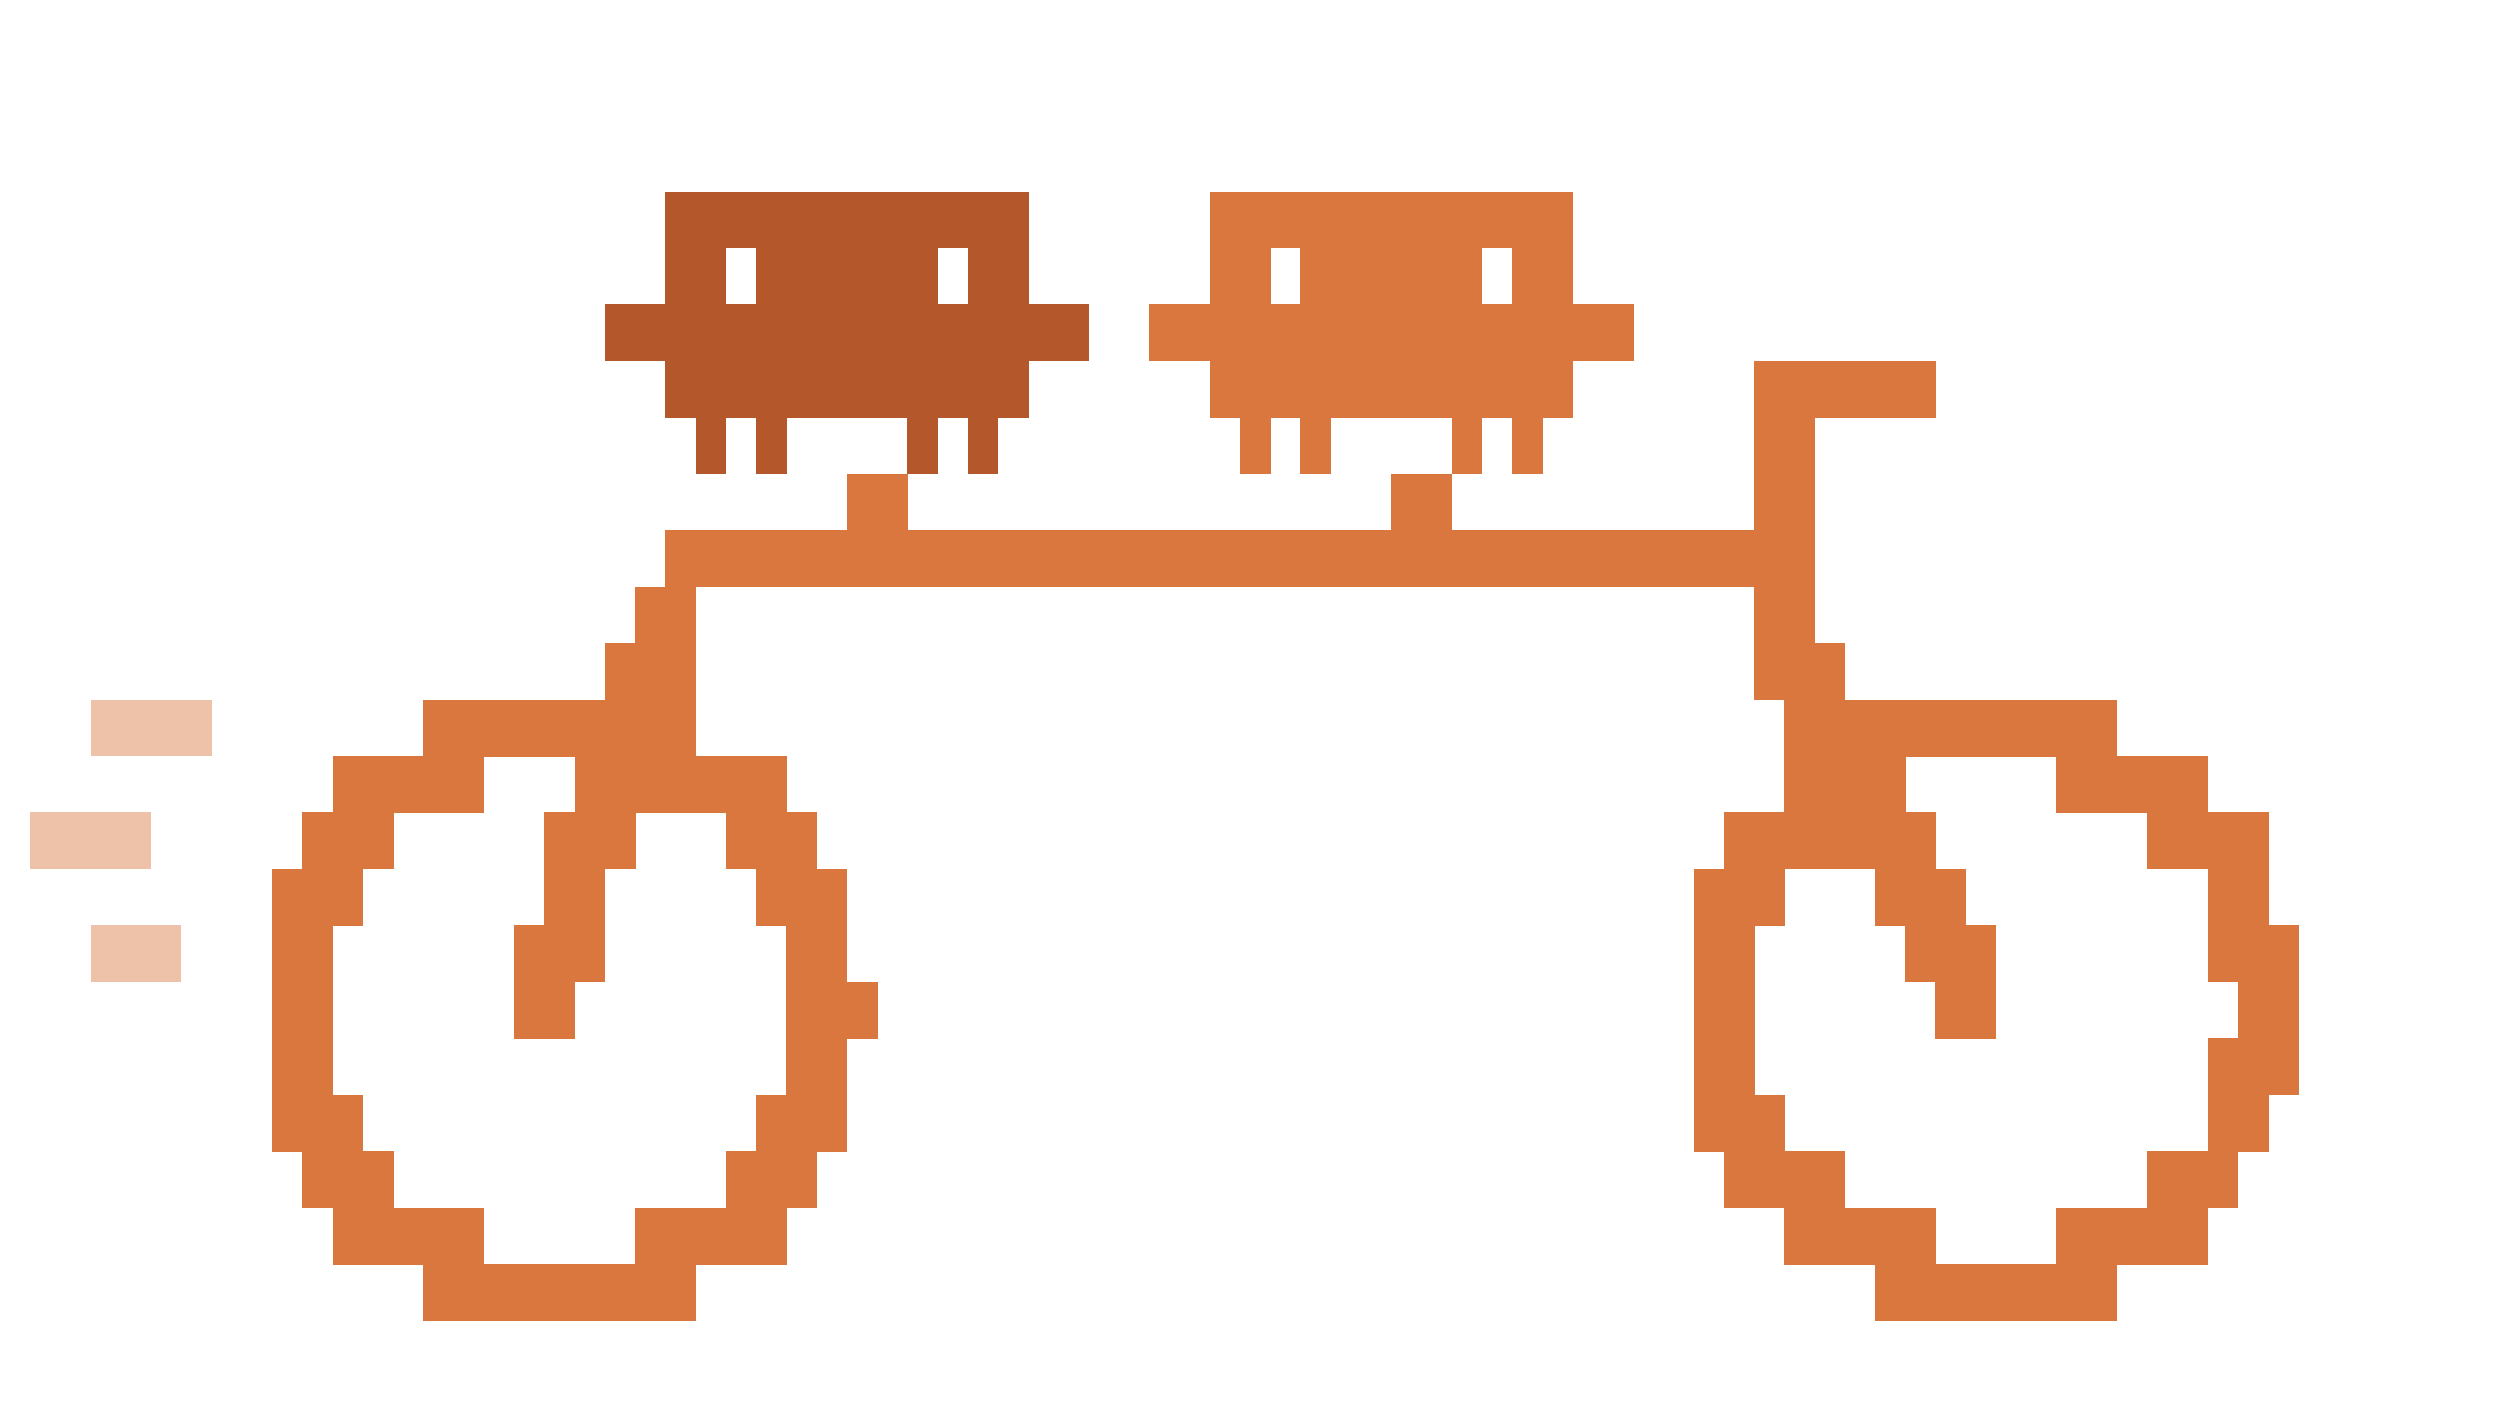
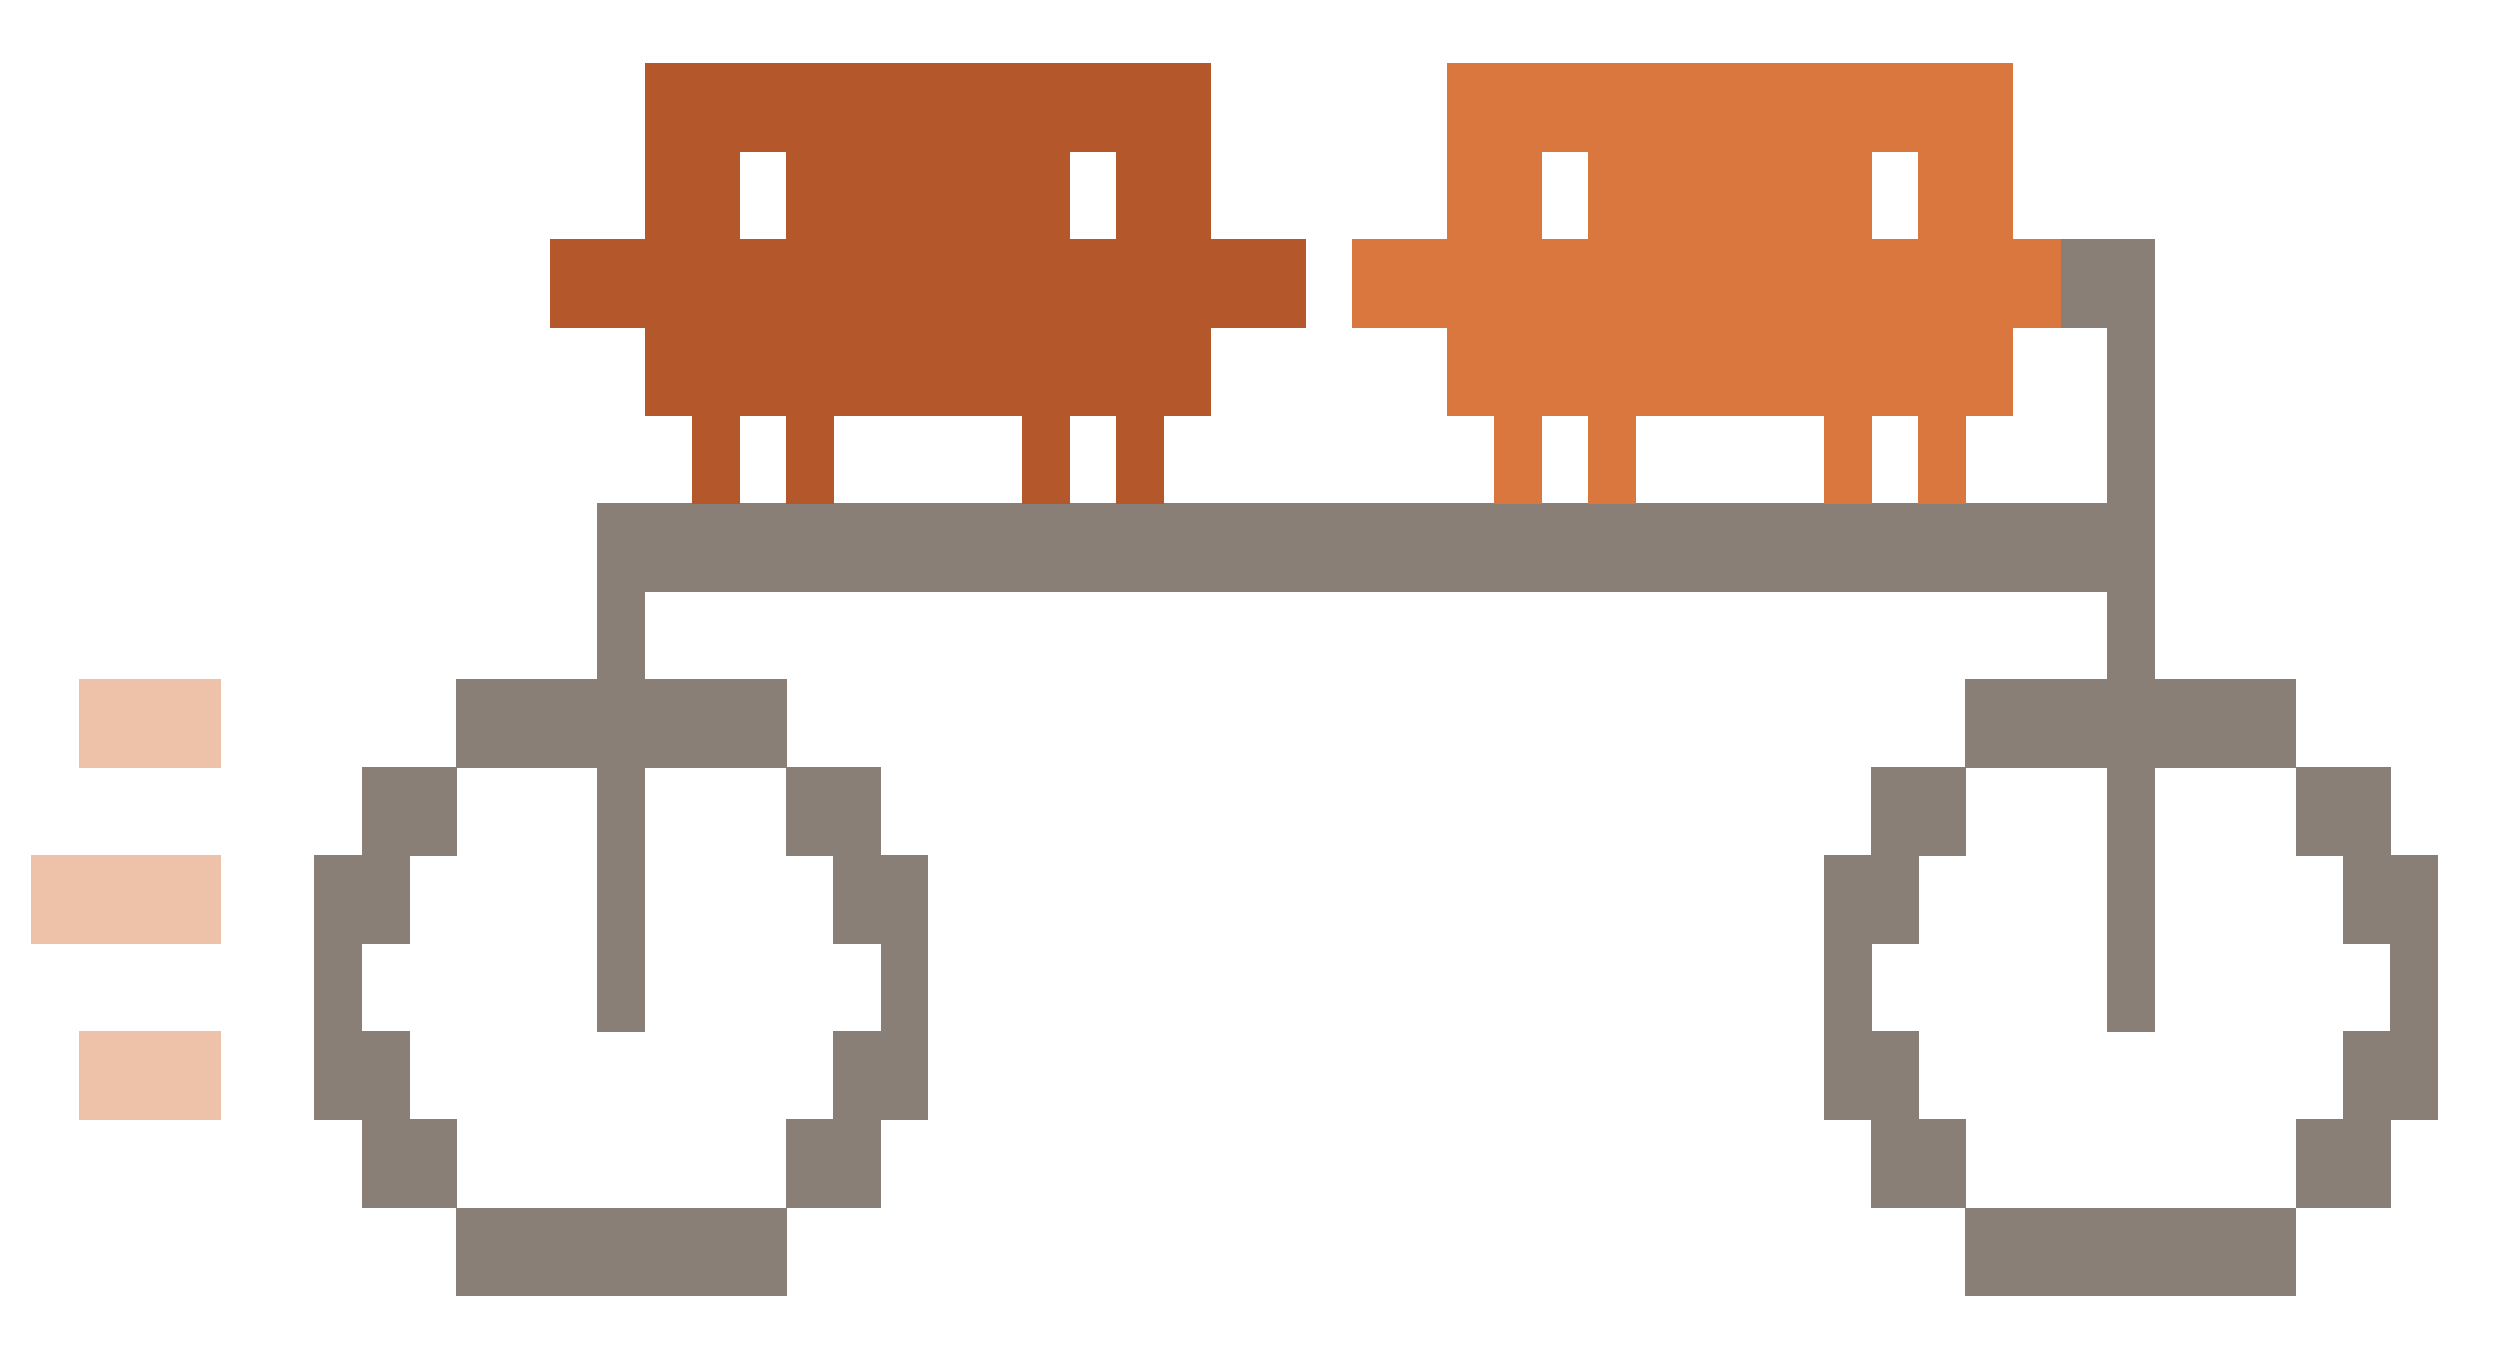
- <svg xmlns="http://www.w3.org/2000/svg" viewBox="-4 0 248 140">
-   <style>.go rect{animation:f .45s steps(1) infinite}.go rect+rect{animation-delay:-.15s}.go rect+rect+rect{animation-delay:-.3s}@keyframes f{33%{opacity:0}}.bob{animation:b .6s steps(1) infinite}.bob+.bob{animation-delay:-.3s}@keyframes b{50%{transform:translateY(-2px)}}</style>
-   <g class="go" fill="#D9773F" opacity=".45" shape-rendering="crispEdges">
-     <rect x="5" y="69.4" width="12" height="5.6" />
-     <rect x="-1" y="80.6" width="12" height="5.6" />
-     <rect x="5" y="91.8" width="9" height="5.6" />
-   </g>
-   <g fill="#D9773F" shape-rendering="crispEdges">
-     <rect x="23.0" y="86.2" width="3.05" height="5.65" />
-     <rect x="23.0" y="91.8" width="3.05" height="5.65" />
-     <rect x="23.0" y="97.4" width="3.05" height="5.65" />
-     <rect x="23.0" y="103.0" width="3.05" height="5.65" />
-     <rect x="23.0" y="108.6" width="3.05" height="5.65" />
-     <rect x="26.0" y="80.6" width="3.05" height="5.65" />
-     <rect x="26.0" y="86.2" width="3.05" height="5.65" />
-     <rect x="26.0" y="91.8" width="3.05" height="5.65" />
-     <rect x="26.0" y="97.4" width="3.05" height="5.65" />
-     <rect x="26.0" y="103.0" width="3.05" height="5.65" />
-     <rect x="26.0" y="108.6" width="3.05" height="5.65" />
-     <rect x="26.0" y="114.2" width="3.05" height="5.65" />
-     <rect x="29.0" y="75.0" width="3.05" height="5.65" />
-     <rect x="29.0" y="80.6" width="3.05" height="5.65" />
-     <rect x="29.0" y="86.2" width="3.05" height="5.65" />
-     <rect x="29.0" y="108.6" width="3.05" height="5.65" />
-     <rect x="29.0" y="114.2" width="3.05" height="5.65" />
-     <rect x="29.0" y="119.8" width="3.05" height="5.65" />
-     <rect x="32.0" y="75.0" width="3.05" height="5.65" />
-     <rect x="32.0" y="80.6" width="3.05" height="5.65" />
-     <rect x="32.0" y="114.2" width="3.05" height="5.65" />
-     <rect x="32.0" y="119.8" width="3.05" height="5.65" />
-     <rect x="35.0" y="75.0" width="3.05" height="5.65" />
-     <rect x="35.0" y="119.8" width="3.05" height="5.65" />
-     <rect x="38.0" y="69.4" width="3.05" height="5.65" />
-     <rect x="38.0" y="75.0" width="3.05" height="5.65" />
-     <rect x="38.0" y="119.8" width="3.05" height="5.65" />
-     <rect x="38.0" y="125.4" width="3.05" height="5.65" />
-     <rect x="41.0" y="69.4" width="3.05" height="5.65" />
-     <rect x="41.0" y="75.0" width="3.05" height="5.65" />
-     <rect x="41.0" y="119.8" width="3.05" height="5.65" />
-     <rect x="41.0" y="125.4" width="3.05" height="5.65" />
-     <rect x="44.0" y="69.4" width="3.05" height="5.65" />
-     <rect x="44.0" y="125.4" width="3.05" height="5.65" />
-     <rect x="47.0" y="69.4" width="3.05" height="5.65" />
-     <rect x="47.0" y="91.8" width="3.05" height="5.65" />
-     <rect x="47.0" y="97.4" width="3.05" height="5.65" />
-     <rect x="47.0" y="125.4" width="3.05" height="5.65" />
-     <rect x="50.0" y="69.4" width="3.05" height="5.65" />
-     <rect x="50.0" y="80.6" width="3.05" height="5.65" />
-     <rect x="50.0" y="86.2" width="3.05" height="5.65" />
-     <rect x="50.0" y="91.8" width="3.05" height="5.65" />
-     <rect x="50.0" y="97.4" width="3.05" height="5.65" />
-     <rect x="50.0" y="125.4" width="3.05" height="5.65" />
-     <rect x="53.0" y="69.4" width="3.05" height="5.65" />
-     <rect x="53.0" y="75.0" width="3.05" height="5.65" />
-     <rect x="53.0" y="80.6" width="3.05" height="5.65" />
-     <rect x="53.0" y="86.2" width="3.05" height="5.65" />
-     <rect x="53.0" y="91.8" width="3.05" height="5.65" />
-     <rect x="53.0" y="125.4" width="3.05" height="5.65" />
-     <rect x="56.0" y="63.8" width="3.05" height="5.65" />
-     <rect x="56.0" y="69.4" width="3.05" height="5.65" />
-     <rect x="56.0" y="75.0" width="3.05" height="5.65" />
-     <rect x="56.0" y="80.6" width="3.05" height="5.65" />
-     <rect x="56.0" y="125.4" width="3.05" height="5.65" />
-     <rect x="59.0" y="58.2" width="3.05" height="5.65" />
-     <rect x="59.0" y="63.8" width="3.05" height="5.65" />
-     <rect x="59.0" y="69.4" width="3.05" height="5.65" />
-     <rect x="59.0" y="75.0" width="3.05" height="5.65" />
-     <rect x="59.0" y="119.8" width="3.05" height="5.65" />
-     <rect x="59.0" y="125.4" width="3.05" height="5.65" />
-     <rect x="62.0" y="52.6" width="3.05" height="5.65" />
-     <rect x="62.0" y="58.2" width="3.05" height="5.65" />
-     <rect x="62.0" y="63.8" width="3.05" height="5.65" />
-     <rect x="62.0" y="69.4" width="3.05" height="5.65" />
-     <rect x="62.0" y="75.0" width="3.05" height="5.65" />
-     <rect x="62.0" y="119.8" width="3.05" height="5.65" />
-     <rect x="62.0" y="125.4" width="3.05" height="5.65" />
-     <rect x="65.0" y="52.6" width="3.05" height="5.65" />
-     <rect x="65.0" y="75.0" width="3.05" height="5.65" />
-     <rect x="65.0" y="119.8" width="3.05" height="5.65" />
-     <rect x="68.0" y="52.6" width="3.05" height="5.65" />
-     <rect x="68.0" y="75.0" width="3.05" height="5.65" />
-     <rect x="68.0" y="80.6" width="3.05" height="5.65" />
-     <rect x="68.0" y="114.2" width="3.05" height="5.65" />
-     <rect x="68.0" y="119.8" width="3.05" height="5.65" />
-     <rect x="71.0" y="52.6" width="3.05" height="5.65" />
-     <rect x="71.0" y="75.0" width="3.05" height="5.65" />
-     <rect x="71.0" y="80.6" width="3.05" height="5.65" />
-     <rect x="71.0" y="86.2" width="3.05" height="5.65" />
-     <rect x="71.0" y="108.6" width="3.05" height="5.65" />
-     <rect x="71.0" y="114.2" width="3.05" height="5.65" />
-     <rect x="71.0" y="119.8" width="3.05" height="5.65" />
-     <rect x="74.0" y="52.6" width="3.05" height="5.65" />
-     <rect x="74.0" y="80.6" width="3.05" height="5.65" />
-     <rect x="74.0" y="86.2" width="3.05" height="5.65" />
-     <rect x="74.0" y="91.8" width="3.05" height="5.65" />
-     <rect x="74.0" y="97.4" width="3.05" height="5.65" />
-     <rect x="74.0" y="103.0" width="3.05" height="5.65" />
-     <rect x="74.0" y="108.6" width="3.05" height="5.65" />
-     <rect x="74.0" y="114.2" width="3.05" height="5.65" />
-     <rect x="77.0" y="52.6" width="3.05" height="5.65" />
-     <rect x="77.0" y="86.2" width="3.05" height="5.65" />
-     <rect x="77.0" y="91.8" width="3.05" height="5.65" />
-     <rect x="77.0" y="97.4" width="3.05" height="5.65" />
-     <rect x="77.0" y="103.0" width="3.05" height="5.65" />
-     <rect x="77.0" y="108.6" width="3.05" height="5.65" />
-     <rect x="80.0" y="47.0" width="3.05" height="5.65" />
-     <rect x="80.0" y="52.6" width="3.05" height="5.65" />
-     <rect x="80.0" y="97.4" width="3.05" height="5.65" />
-     <rect x="83.0" y="47.0" width="3.05" height="5.65" />
-     <rect x="83.0" y="52.6" width="3.05" height="5.65" />
-     <rect x="86.0" y="52.6" width="3.05" height="5.65" />
-     <rect x="89.0" y="52.6" width="3.05" height="5.65" />
-     <rect x="92.0" y="52.6" width="3.05" height="5.65" />
-     <rect x="95.0" y="52.6" width="3.05" height="5.65" />
-     <rect x="98.0" y="52.6" width="3.05" height="5.65" />
-     <rect x="101.0" y="52.6" width="3.05" height="5.65" />
-     <rect x="104.0" y="52.6" width="3.05" height="5.65" />
-     <rect x="107.0" y="52.6" width="3.05" height="5.65" />
-     <rect x="110.0" y="52.6" width="3.05" height="5.65" />
-     <rect x="113.0" y="52.6" width="3.05" height="5.65" />
-     <rect x="116.0" y="52.6" width="3.05" height="5.65" />
-     <rect x="119.0" y="52.6" width="3.05" height="5.65" />
-     <rect x="122.0" y="52.6" width="3.05" height="5.65" />
-     <rect x="125.0" y="52.6" width="3.05" height="5.65" />
-     <rect x="128.0" y="52.6" width="3.05" height="5.65" />
-     <rect x="131.0" y="52.6" width="3.05" height="5.65" />
-     <rect x="134.0" y="47.0" width="3.05" height="5.65" />
-     <rect x="134.0" y="52.6" width="3.05" height="5.65" />
-     <rect x="137.0" y="47.0" width="3.05" height="5.65" />
-     <rect x="137.0" y="52.6" width="3.05" height="5.65" />
-     <rect x="140.0" y="52.6" width="3.05" height="5.65" />
-     <rect x="143.0" y="52.6" width="3.05" height="5.65" />
-     <rect x="146.0" y="52.6" width="3.05" height="5.65" />
-     <rect x="149.0" y="52.6" width="3.05" height="5.65" />
-     <rect x="152.0" y="52.6" width="3.05" height="5.65" />
-     <rect x="155.0" y="52.6" width="3.05" height="5.65" />
-     <rect x="158.0" y="52.6" width="3.05" height="5.65" />
-     <rect x="161.0" y="52.6" width="3.05" height="5.65" />
-     <rect x="164.0" y="52.6" width="3.05" height="5.65" />
-     <rect x="164.0" y="86.2" width="3.05" height="5.65" />
-     <rect x="164.0" y="91.8" width="3.05" height="5.65" />
-     <rect x="164.0" y="97.4" width="3.05" height="5.65" />
-     <rect x="164.0" y="103.0" width="3.05" height="5.65" />
-     <rect x="164.0" y="108.6" width="3.05" height="5.65" />
-     <rect x="167.0" y="52.6" width="3.05" height="5.65" />
-     <rect x="167.0" y="80.6" width="3.05" height="5.65" />
-     <rect x="167.0" y="86.2" width="3.05" height="5.65" />
-     <rect x="167.0" y="91.8" width="3.05" height="5.65" />
-     <rect x="167.0" y="97.4" width="3.05" height="5.65" />
-     <rect x="167.0" y="103.0" width="3.05" height="5.65" />
-     <rect x="167.0" y="108.6" width="3.05" height="5.65" />
-     <rect x="167.0" y="114.2" width="3.05" height="5.65" />
-     <rect x="170.0" y="35.8" width="3.05" height="5.65" />
-     <rect x="170.0" y="41.4" width="3.05" height="5.65" />
-     <rect x="170.0" y="47.0" width="3.05" height="5.65" />
-     <rect x="170.0" y="52.6" width="3.05" height="5.65" />
-     <rect x="170.0" y="58.2" width="3.05" height="5.65" />
-     <rect x="170.0" y="63.8" width="3.05" height="5.65" />
-     <rect x="170.0" y="80.6" width="3.05" height="5.65" />
-     <rect x="170.0" y="86.2" width="3.05" height="5.65" />
-     <rect x="170.0" y="108.6" width="3.05" height="5.65" />
-     <rect x="170.0" y="114.2" width="3.05" height="5.65" />
-     <rect x="173.0" y="35.8" width="3.05" height="5.65" />
-     <rect x="173.0" y="41.4" width="3.05" height="5.65" />
-     <rect x="173.0" y="47.0" width="3.05" height="5.65" />
-     <rect x="173.0" y="52.6" width="3.05" height="5.65" />
-     <rect x="173.0" y="58.2" width="3.05" height="5.65" />
-     <rect x="173.0" y="63.8" width="3.05" height="5.65" />
-     <rect x="173.0" y="69.4" width="3.05" height="5.65" />
-     <rect x="173.0" y="75.0" width="3.05" height="5.65" />
-     <rect x="173.0" y="80.6" width="3.05" height="5.65" />
-     <rect x="173.0" y="114.2" width="3.05" height="5.65" />
-     <rect x="173.0" y="119.8" width="3.05" height="5.65" />
-     <rect x="176.0" y="35.8" width="3.05" height="5.65" />
-     <rect x="176.0" y="63.8" width="3.05" height="5.65" />
-     <rect x="176.0" y="69.4" width="3.05" height="5.65" />
-     <rect x="176.0" y="75.0" width="3.05" height="5.65" />
-     <rect x="176.0" y="80.6" width="3.05" height="5.65" />
-     <rect x="176.0" y="114.2" width="3.05" height="5.65" />
-     <rect x="176.0" y="119.8" width="3.05" height="5.65" />
-     <rect x="179.0" y="35.8" width="3.05" height="5.65" />
-     <rect x="179.0" y="69.4" width="3.05" height="5.65" />
-     <rect x="179.0" y="75.0" width="3.05" height="5.65" />
-     <rect x="179.0" y="80.6" width="3.05" height="5.65" />
-     <rect x="179.0" y="119.8" width="3.05" height="5.65" />
-     <rect x="182.0" y="35.8" width="3.05" height="5.65" />
-     <rect x="182.0" y="69.4" width="3.05" height="5.65" />
-     <rect x="182.0" y="75.0" width="3.05" height="5.65" />
-     <rect x="182.0" y="80.6" width="3.05" height="5.65" />
-     <rect x="182.0" y="86.2" width="3.05" height="5.65" />
-     <rect x="182.0" y="119.8" width="3.05" height="5.65" />
-     <rect x="182.0" y="125.4" width="3.05" height="5.65" />
-     <rect x="185.0" y="35.8" width="3.05" height="5.65" />
-     <rect x="185.0" y="69.4" width="3.05" height="5.65" />
-     <rect x="185.0" y="80.6" width="3.05" height="5.65" />
-     <rect x="185.0" y="86.2" width="3.05" height="5.65" />
-     <rect x="185.0" y="91.8" width="3.05" height="5.65" />
-     <rect x="185.0" y="119.8" width="3.05" height="5.65" />
-     <rect x="185.0" y="125.4" width="3.05" height="5.65" />
-     <rect x="188.0" y="69.4" width="3.05" height="5.65" />
-     <rect x="188.0" y="86.2" width="3.05" height="5.65" />
-     <rect x="188.0" y="91.8" width="3.05" height="5.65" />
-     <rect x="188.0" y="97.4" width="3.05" height="5.65" />
-     <rect x="188.0" y="125.4" width="3.05" height="5.65" />
-     <rect x="191.0" y="69.4" width="3.05" height="5.65" />
-     <rect x="191.0" y="91.8" width="3.05" height="5.65" />
-     <rect x="191.0" y="97.4" width="3.05" height="5.65" />
-     <rect x="191.0" y="125.4" width="3.05" height="5.65" />
-     <rect x="194.0" y="69.4" width="3.05" height="5.65" />
-     <rect x="194.0" y="125.4" width="3.05" height="5.65" />
-     <rect x="197.0" y="69.4" width="3.05" height="5.65" />
-     <rect x="197.0" y="125.4" width="3.05" height="5.65" />
-     <rect x="200.0" y="69.4" width="3.05" height="5.65" />
-     <rect x="200.0" y="75.0" width="3.05" height="5.65" />
-     <rect x="200.0" y="119.8" width="3.05" height="5.65" />
-     <rect x="200.0" y="125.4" width="3.05" height="5.65" />
-     <rect x="203.0" y="69.4" width="3.05" height="5.65" />
-     <rect x="203.0" y="75.0" width="3.05" height="5.65" />
-     <rect x="203.0" y="119.8" width="3.05" height="5.65" />
-     <rect x="203.0" y="125.4" width="3.05" height="5.65" />
-     <rect x="206.0" y="75.0" width="3.05" height="5.65" />
-     <rect x="206.0" y="119.8" width="3.05" height="5.65" />
-     <rect x="209.0" y="75.0" width="3.05" height="5.65" />
-     <rect x="209.0" y="80.6" width="3.05" height="5.65" />
-     <rect x="209.0" y="114.2" width="3.05" height="5.65" />
-     <rect x="209.0" y="119.8" width="3.05" height="5.65" />
-     <rect x="212.0" y="75.0" width="3.05" height="5.65" />
-     <rect x="212.0" y="80.6" width="3.05" height="5.65" />
-     <rect x="212.0" y="114.2" width="3.05" height="5.65" />
-     <rect x="212.0" y="119.8" width="3.05" height="5.65" />
-     <rect x="215.0" y="80.6" width="3.05" height="5.65" />
-     <rect x="215.0" y="86.2" width="3.05" height="5.65" />
-     <rect x="215.0" y="91.8" width="3.05" height="5.65" />
-     <rect x="215.0" y="103.0" width="3.05" height="5.65" />
-     <rect x="215.0" y="108.6" width="3.05" height="5.65" />
-     <rect x="215.0" y="114.2" width="3.05" height="5.65" />
-     <rect x="218.0" y="80.6" width="3.05" height="5.65" />
-     <rect x="218.0" y="86.2" width="3.05" height="5.65" />
-     <rect x="218.0" y="91.8" width="3.05" height="5.65" />
-     <rect x="218.0" y="97.4" width="3.05" height="5.65" />
-     <rect x="218.0" y="103.0" width="3.05" height="5.65" />
-     <rect x="218.0" y="108.6" width="3.05" height="5.65" />
-     <rect x="221.0" y="91.8" width="3.05" height="5.65" />
-     <rect x="221.0" y="97.4" width="3.05" height="5.65" />
-     <rect x="221.0" y="103.0" width="3.05" height="5.65" />
-   </g>
-   <g class="bob" fill="#B4572A" shape-rendering="crispEdges">
-     <rect x="62.0" y="19.0" width="3.05" height="5.65" />
-     <rect x="65.0" y="19.0" width="3.05" height="5.65" />
-     <rect x="68.0" y="19.0" width="3.05" height="5.65" />
-     <rect x="71.0" y="19.0" width="3.05" height="5.65" />
-     <rect x="74.0" y="19.0" width="3.05" height="5.65" />
-     <rect x="77.0" y="19.0" width="3.05" height="5.65" />
-     <rect x="80.0" y="19.0" width="3.05" height="5.65" />
-     <rect x="83.0" y="19.0" width="3.05" height="5.65" />
-     <rect x="86.0" y="19.0" width="3.05" height="5.65" />
-     <rect x="89.0" y="19.0" width="3.05" height="5.65" />
-     <rect x="92.0" y="19.0" width="3.05" height="5.65" />
-     <rect x="95.0" y="19.0" width="3.05" height="5.65" />
-     <rect x="62.0" y="24.6" width="3.05" height="5.65" />
-     <rect x="65.0" y="24.6" width="3.05" height="5.65" />
-     <rect x="71.0" y="24.6" width="3.05" height="5.65" />
-     <rect x="74.0" y="24.6" width="3.05" height="5.65" />
-     <rect x="77.0" y="24.6" width="3.05" height="5.65" />
-     <rect x="80.0" y="24.6" width="3.05" height="5.65" />
-     <rect x="83.0" y="24.6" width="3.05" height="5.65" />
-     <rect x="86.0" y="24.6" width="3.05" height="5.65" />
-     <rect x="92.0" y="24.6" width="3.05" height="5.65" />
-     <rect x="95.0" y="24.6" width="3.05" height="5.65" />
-     <rect x="56.0" y="30.2" width="3.05" height="5.65" />
-     <rect x="59.0" y="30.2" width="3.05" height="5.65" />
-     <rect x="62.0" y="30.2" width="3.05" height="5.65" />
-     <rect x="65.0" y="30.2" width="3.05" height="5.65" />
-     <rect x="68.0" y="30.2" width="3.05" height="5.65" />
-     <rect x="71.0" y="30.2" width="3.05" height="5.65" />
-     <rect x="74.0" y="30.2" width="3.05" height="5.65" />
-     <rect x="77.0" y="30.2" width="3.05" height="5.65" />
-     <rect x="80.0" y="30.2" width="3.05" height="5.65" />
-     <rect x="83.0" y="30.2" width="3.05" height="5.65" />
-     <rect x="86.0" y="30.2" width="3.05" height="5.65" />
-     <rect x="89.0" y="30.2" width="3.05" height="5.65" />
-     <rect x="92.0" y="30.2" width="3.05" height="5.65" />
-     <rect x="95.0" y="30.2" width="3.05" height="5.65" />
-     <rect x="98.0" y="30.2" width="3.05" height="5.65" />
-     <rect x="101.0" y="30.2" width="3.05" height="5.65" />
-     <rect x="62.0" y="35.8" width="3.05" height="5.65" />
-     <rect x="65.0" y="35.8" width="3.05" height="5.65" />
-     <rect x="68.0" y="35.8" width="3.05" height="5.65" />
-     <rect x="71.0" y="35.8" width="3.05" height="5.65" />
-     <rect x="74.0" y="35.8" width="3.05" height="5.65" />
-     <rect x="77.0" y="35.8" width="3.05" height="5.65" />
-     <rect x="80.0" y="35.8" width="3.05" height="5.65" />
-     <rect x="83.0" y="35.8" width="3.05" height="5.65" />
-     <rect x="86.0" y="35.8" width="3.05" height="5.65" />
-     <rect x="89.0" y="35.8" width="3.05" height="5.65" />
-     <rect x="92.0" y="35.8" width="3.05" height="5.65" />
-     <rect x="95.0" y="35.8" width="3.05" height="5.65" />
-     <rect x="65.0" y="41.4" width="3.05" height="5.65" />
-     <rect x="71.0" y="41.4" width="3.05" height="5.65" />
-     <rect x="86.0" y="41.4" width="3.05" height="5.65" />
-     <rect x="92.0" y="41.4" width="3.05" height="5.65" />
-   </g>
-   <g class="bob" fill="#D9773F" shape-rendering="crispEdges">
-     <rect x="116.0" y="19.0" width="3.05" height="5.65" />
-     <rect x="119.0" y="19.0" width="3.05" height="5.65" />
-     <rect x="122.0" y="19.0" width="3.05" height="5.65" />
-     <rect x="125.0" y="19.0" width="3.05" height="5.65" />
-     <rect x="128.0" y="19.0" width="3.05" height="5.65" />
-     <rect x="131.0" y="19.0" width="3.05" height="5.65" />
-     <rect x="134.0" y="19.0" width="3.05" height="5.65" />
-     <rect x="137.0" y="19.0" width="3.05" height="5.65" />
-     <rect x="140.0" y="19.0" width="3.05" height="5.65" />
-     <rect x="143.0" y="19.0" width="3.05" height="5.65" />
-     <rect x="146.0" y="19.0" width="3.05" height="5.65" />
-     <rect x="149.0" y="19.0" width="3.05" height="5.65" />
-     <rect x="116.0" y="24.6" width="3.05" height="5.65" />
-     <rect x="119.0" y="24.6" width="3.05" height="5.65" />
-     <rect x="125.0" y="24.6" width="3.05" height="5.65" />
-     <rect x="128.0" y="24.6" width="3.05" height="5.65" />
-     <rect x="131.0" y="24.6" width="3.05" height="5.65" />
-     <rect x="134.0" y="24.6" width="3.05" height="5.65" />
-     <rect x="137.0" y="24.6" width="3.05" height="5.65" />
-     <rect x="140.0" y="24.6" width="3.05" height="5.65" />
-     <rect x="146.0" y="24.6" width="3.05" height="5.65" />
-     <rect x="149.0" y="24.6" width="3.05" height="5.65" />
-     <rect x="110.0" y="30.2" width="3.05" height="5.65" />
-     <rect x="113.0" y="30.2" width="3.05" height="5.65" />
-     <rect x="116.0" y="30.2" width="3.05" height="5.65" />
-     <rect x="119.0" y="30.2" width="3.05" height="5.65" />
-     <rect x="122.0" y="30.2" width="3.05" height="5.65" />
-     <rect x="125.0" y="30.2" width="3.05" height="5.65" />
-     <rect x="128.0" y="30.2" width="3.05" height="5.65" />
-     <rect x="131.0" y="30.2" width="3.05" height="5.65" />
-     <rect x="134.0" y="30.2" width="3.05" height="5.65" />
-     <rect x="137.0" y="30.2" width="3.05" height="5.65" />
-     <rect x="140.0" y="30.2" width="3.05" height="5.65" />
-     <rect x="143.0" y="30.2" width="3.05" height="5.65" />
-     <rect x="146.0" y="30.2" width="3.05" height="5.65" />
-     <rect x="149.0" y="30.2" width="3.05" height="5.65" />
-     <rect x="152.0" y="30.2" width="3.05" height="5.65" />
-     <rect x="155.0" y="30.2" width="3.05" height="5.65" />
-     <rect x="116.0" y="35.8" width="3.05" height="5.65" />
-     <rect x="119.0" y="35.8" width="3.05" height="5.65" />
-     <rect x="122.0" y="35.8" width="3.05" height="5.65" />
-     <rect x="125.0" y="35.8" width="3.05" height="5.65" />
-     <rect x="128.0" y="35.8" width="3.05" height="5.65" />
-     <rect x="131.0" y="35.8" width="3.05" height="5.65" />
-     <rect x="134.0" y="35.8" width="3.05" height="5.65" />
-     <rect x="137.0" y="35.8" width="3.05" height="5.65" />
-     <rect x="140.0" y="35.8" width="3.05" height="5.65" />
-     <rect x="143.0" y="35.8" width="3.05" height="5.65" />
-     <rect x="146.0" y="35.8" width="3.05" height="5.65" />
-     <rect x="149.0" y="35.8" width="3.05" height="5.65" />
-     <rect x="119.0" y="41.4" width="3.05" height="5.65" />
-     <rect x="125.0" y="41.4" width="3.05" height="5.65" />
-     <rect x="140.0" y="41.4" width="3.05" height="5.65" />
-     <rect x="146.0" y="41.4" width="3.05" height="5.65" />
+ <svg xmlns="http://www.w3.org/2000/svg" viewBox="-20 -4 159 86">
+   <style>.hop{animation:h .6s steps(1) infinite}.hop+.hop{animation-delay:-.3s}@keyframes h{50%{transform:translateY(-2px)}}.go{animation:s .6s steps(1) infinite}.go+.go{animation-delay:-.2s}.go+.go+.go{animation-delay:-.4s}@keyframes s{66%{opacity:0}}</style>
+   <g shape-rendering="crispEdges">
+     <g class="go" fill="#D9773F" opacity=".45">
+       <rect x="-15.0" y="39.2" width="3.05" height="5.65" />
+       <rect x="-12.0" y="39.2" width="3.05" height="5.65" />
+       <rect x="-9.0" y="39.2" width="3.05" height="5.65" />
+     </g>
+     <g class="go" fill="#D9773F" opacity=".45">
+       <rect x="-18.0" y="50.4" width="3.05" height="5.65" />
+       <rect x="-15.0" y="50.4" width="3.05" height="5.65" />
+       <rect x="-12.0" y="50.4" width="3.05" height="5.65" />
+       <rect x="-9.0" y="50.4" width="3.05" height="5.65" />
+     </g>
+     <g class="go" fill="#D9773F" opacity=".45">
+       <rect x="-15.0" y="61.6" width="3.05" height="5.65" />
+       <rect x="-12.0" y="61.6" width="3.05" height="5.65" />
+       <rect x="-9.0" y="61.6" width="3.05" height="5.65" />
+     </g>
+     <g fill="#8A7F76">
+       <rect x="111.0" y="11.2" width="3.05" height="5.65" />
+       <rect x="114.0" y="11.2" width="3.05" height="5.65" />
+       <rect x="114.0" y="16.8" width="3.05" height="5.65" />
+       <rect x="114.0" y="22.4" width="3.05" height="5.65" />
+       <rect x="18.0" y="28.0" width="3.05" height="5.65" />
+       <rect x="21.0" y="28.0" width="3.05" height="5.65" />
+       <rect x="24.0" y="28.0" width="3.05" height="5.65" />
+       <rect x="27.0" y="28.0" width="3.05" height="5.65" />
+       <rect x="30.0" y="28.0" width="3.05" height="5.65" />
+       <rect x="33.0" y="28.0" width="3.05" height="5.65" />
+       <rect x="36.0" y="28.0" width="3.05" height="5.65" />
+       <rect x="39.0" y="28.0" width="3.05" height="5.65" />
+       <rect x="42.0" y="28.0" width="3.05" height="5.65" />
+       <rect x="45.0" y="28.0" width="3.05" height="5.65" />
+       <rect x="48.0" y="28.0" width="3.05" height="5.65" />
+       <rect x="51.0" y="28.0" width="3.05" height="5.65" />
+       <rect x="54.0" y="28.0" width="3.05" height="5.65" />
+       <rect x="57.0" y="28.0" width="3.05" height="5.65" />
+       <rect x="60.0" y="28.0" width="3.05" height="5.65" />
+       <rect x="63.0" y="28.0" width="3.05" height="5.65" />
+       <rect x="66.0" y="28.0" width="3.05" height="5.65" />
+       <rect x="69.0" y="28.0" width="3.05" height="5.65" />
+       <rect x="72.0" y="28.0" width="3.05" height="5.65" />
+       <rect x="75.0" y="28.0" width="3.05" height="5.65" />
+       <rect x="78.0" y="28.0" width="3.05" height="5.65" />
+       <rect x="81.0" y="28.0" width="3.05" height="5.65" />
+       <rect x="84.0" y="28.0" width="3.05" height="5.65" />
+       <rect x="87.0" y="28.0" width="3.05" height="5.65" />
+       <rect x="90.0" y="28.0" width="3.05" height="5.65" />
+       <rect x="93.0" y="28.0" width="3.05" height="5.65" />
+       <rect x="96.0" y="28.0" width="3.05" height="5.65" />
+       <rect x="99.0" y="28.0" width="3.05" height="5.65" />
+       <rect x="102.0" y="28.0" width="3.05" height="5.65" />
+       <rect x="105.0" y="28.0" width="3.05" height="5.65" />
+       <rect x="108.0" y="28.0" width="3.05" height="5.65" />
+       <rect x="111.0" y="28.0" width="3.05" height="5.65" />
+       <rect x="114.0" y="28.0" width="3.05" height="5.65" />
+       <rect x="18.0" y="33.6" width="3.05" height="5.65" />
+       <rect x="114.0" y="33.6" width="3.05" height="5.65" />
+       <rect x="9.0" y="39.2" width="3.05" height="5.65" />
+       <rect x="12.0" y="39.2" width="3.05" height="5.65" />
+       <rect x="15.0" y="39.2" width="3.05" height="5.65" />
+       <rect x="18.0" y="39.2" width="3.05" height="5.65" />
+       <rect x="21.0" y="39.2" width="3.05" height="5.65" />
+       <rect x="24.0" y="39.2" width="3.05" height="5.65" />
+       <rect x="27.0" y="39.2" width="3.05" height="5.65" />
+       <rect x="105.0" y="39.2" width="3.05" height="5.65" />
+       <rect x="108.0" y="39.2" width="3.05" height="5.65" />
+       <rect x="111.0" y="39.2" width="3.05" height="5.65" />
+       <rect x="114.0" y="39.2" width="3.05" height="5.65" />
+       <rect x="117.0" y="39.2" width="3.05" height="5.65" />
+       <rect x="120.0" y="39.2" width="3.05" height="5.65" />
+       <rect x="123.0" y="39.2" width="3.05" height="5.65" />
+       <rect x="3.0" y="44.8" width="3.05" height="5.65" />
+       <rect x="6.0" y="44.8" width="3.05" height="5.65" />
+       <rect x="18.0" y="44.8" width="3.05" height="5.65" />
+       <rect x="30.0" y="44.8" width="3.05" height="5.65" />
+       <rect x="33.0" y="44.8" width="3.05" height="5.65" />
+       <rect x="99.0" y="44.8" width="3.05" height="5.65" />
+       <rect x="102.0" y="44.8" width="3.05" height="5.65" />
+       <rect x="114.0" y="44.8" width="3.05" height="5.65" />
+       <rect x="126.0" y="44.8" width="3.05" height="5.65" />
+       <rect x="129.0" y="44.8" width="3.05" height="5.65" />
+       <rect x="0.0" y="50.4" width="3.05" height="5.65" />
+       <rect x="3.0" y="50.4" width="3.05" height="5.65" />
+       <rect x="18.0" y="50.4" width="3.05" height="5.65" />
+       <rect x="33.0" y="50.4" width="3.05" height="5.65" />
+       <rect x="36.0" y="50.4" width="3.05" height="5.65" />
+       <rect x="96.0" y="50.4" width="3.05" height="5.65" />
+       <rect x="99.0" y="50.4" width="3.05" height="5.65" />
+       <rect x="114.0" y="50.4" width="3.05" height="5.65" />
+       <rect x="129.0" y="50.4" width="3.05" height="5.65" />
+       <rect x="132.0" y="50.4" width="3.05" height="5.65" />
+       <rect x="0.0" y="56.0" width="3.05" height="5.65" />
+       <rect x="18.0" y="56.0" width="3.05" height="5.65" />
+       <rect x="36.0" y="56.0" width="3.05" height="5.65" />
+       <rect x="96.0" y="56.0" width="3.05" height="5.65" />
+       <rect x="114.0" y="56.0" width="3.05" height="5.65" />
+       <rect x="132.0" y="56.0" width="3.05" height="5.65" />
+       <rect x="0.0" y="61.6" width="3.05" height="5.65" />
+       <rect x="3.0" y="61.6" width="3.05" height="5.65" />
+       <rect x="33.0" y="61.6" width="3.05" height="5.65" />
+       <rect x="36.0" y="61.6" width="3.05" height="5.65" />
+       <rect x="96.0" y="61.6" width="3.05" height="5.65" />
+       <rect x="99.0" y="61.6" width="3.05" height="5.65" />
+       <rect x="129.0" y="61.6" width="3.05" height="5.65" />
+       <rect x="132.0" y="61.6" width="3.05" height="5.65" />
+       <rect x="3.0" y="67.2" width="3.05" height="5.65" />
+       <rect x="6.0" y="67.2" width="3.05" height="5.65" />
+       <rect x="30.0" y="67.2" width="3.05" height="5.65" />
+       <rect x="33.0" y="67.2" width="3.05" height="5.65" />
+       <rect x="99.0" y="67.2" width="3.05" height="5.65" />
+       <rect x="102.0" y="67.2" width="3.05" height="5.65" />
+       <rect x="126.0" y="67.2" width="3.05" height="5.65" />
+       <rect x="129.0" y="67.2" width="3.05" height="5.65" />
+       <rect x="9.0" y="72.8" width="3.05" height="5.65" />
+       <rect x="12.0" y="72.8" width="3.05" height="5.65" />
+       <rect x="15.0" y="72.8" width="3.05" height="5.65" />
+       <rect x="18.0" y="72.8" width="3.05" height="5.65" />
+       <rect x="21.0" y="72.8" width="3.05" height="5.65" />
+       <rect x="24.0" y="72.8" width="3.05" height="5.65" />
+       <rect x="27.0" y="72.8" width="3.05" height="5.65" />
+       <rect x="105.0" y="72.8" width="3.05" height="5.65" />
+       <rect x="108.0" y="72.8" width="3.05" height="5.65" />
+       <rect x="111.0" y="72.8" width="3.05" height="5.65" />
+       <rect x="114.0" y="72.8" width="3.05" height="5.65" />
+       <rect x="117.0" y="72.8" width="3.05" height="5.65" />
+       <rect x="120.0" y="72.8" width="3.05" height="5.65" />
+       <rect x="123.0" y="72.8" width="3.05" height="5.65" />
+     </g>
+     <g class="hop" fill="#B4572A">
+       <rect x="21.0" y="0.0" width="3.05" height="5.65" />
+       <rect x="24.0" y="0.0" width="3.05" height="5.65" />
+       <rect x="27.0" y="0.0" width="3.05" height="5.65" />
+       <rect x="30.0" y="0.0" width="3.05" height="5.65" />
+       <rect x="33.0" y="0.0" width="3.05" height="5.65" />
+       <rect x="36.0" y="0.0" width="3.05" height="5.65" />
+       <rect x="39.0" y="0.0" width="3.05" height="5.65" />
+       <rect x="42.0" y="0.0" width="3.05" height="5.65" />
+       <rect x="45.0" y="0.0" width="3.05" height="5.65" />
+       <rect x="48.0" y="0.0" width="3.05" height="5.65" />
+       <rect x="51.0" y="0.0" width="3.05" height="5.65" />
+       <rect x="54.0" y="0.0" width="3.05" height="5.65" />
+       <rect x="21.0" y="5.6" width="3.05" height="5.65" />
+       <rect x="24.0" y="5.6" width="3.05" height="5.65" />
+       <rect x="30.0" y="5.6" width="3.05" height="5.65" />
+       <rect x="33.0" y="5.6" width="3.05" height="5.65" />
+       <rect x="36.0" y="5.6" width="3.05" height="5.65" />
+       <rect x="39.0" y="5.6" width="3.05" height="5.65" />
+       <rect x="42.0" y="5.6" width="3.05" height="5.65" />
+       <rect x="45.0" y="5.6" width="3.05" height="5.65" />
+       <rect x="51.0" y="5.6" width="3.05" height="5.65" />
+       <rect x="54.0" y="5.6" width="3.05" height="5.65" />
+       <rect x="15.0" y="11.2" width="3.05" height="5.65" />
+       <rect x="18.0" y="11.2" width="3.05" height="5.65" />
+       <rect x="21.0" y="11.2" width="3.05" height="5.65" />
+       <rect x="24.0" y="11.2" width="3.05" height="5.65" />
+       <rect x="27.0" y="11.2" width="3.05" height="5.65" />
+       <rect x="30.0" y="11.2" width="3.05" height="5.65" />
+       <rect x="33.0" y="11.2" width="3.05" height="5.65" />
+       <rect x="36.0" y="11.2" width="3.05" height="5.65" />
+       <rect x="39.0" y="11.2" width="3.05" height="5.65" />
+       <rect x="42.0" y="11.2" width="3.05" height="5.65" />
+       <rect x="45.0" y="11.2" width="3.05" height="5.65" />
+       <rect x="48.0" y="11.2" width="3.05" height="5.65" />
+       <rect x="51.0" y="11.2" width="3.05" height="5.65" />
+       <rect x="54.0" y="11.2" width="3.05" height="5.65" />
+       <rect x="57.0" y="11.2" width="3.05" height="5.65" />
+       <rect x="60.0" y="11.2" width="3.05" height="5.65" />
+       <rect x="21.0" y="16.8" width="3.05" height="5.65" />
+       <rect x="24.0" y="16.8" width="3.05" height="5.65" />
+       <rect x="27.0" y="16.8" width="3.05" height="5.65" />
+       <rect x="30.0" y="16.8" width="3.05" height="5.65" />
+       <rect x="33.0" y="16.8" width="3.05" height="5.65" />
+       <rect x="36.0" y="16.8" width="3.05" height="5.65" />
+       <rect x="39.0" y="16.8" width="3.05" height="5.65" />
+       <rect x="42.0" y="16.8" width="3.05" height="5.65" />
+       <rect x="45.0" y="16.8" width="3.05" height="5.65" />
+       <rect x="48.0" y="16.8" width="3.05" height="5.65" />
+       <rect x="51.0" y="16.8" width="3.05" height="5.65" />
+       <rect x="54.0" y="16.8" width="3.05" height="5.65" />
+       <rect x="24.0" y="22.4" width="3.05" height="5.65" />
+       <rect x="30.0" y="22.4" width="3.05" height="5.65" />
+       <rect x="45.0" y="22.4" width="3.05" height="5.65" />
+       <rect x="51.0" y="22.4" width="3.05" height="5.65" />
+     </g>
+     <g class="hop" fill="#D9773F">
+       <rect x="72.0" y="0.0" width="3.05" height="5.65" />
+       <rect x="75.0" y="0.0" width="3.05" height="5.65" />
+       <rect x="78.0" y="0.0" width="3.05" height="5.65" />
+       <rect x="81.0" y="0.0" width="3.05" height="5.65" />
+       <rect x="84.0" y="0.0" width="3.05" height="5.65" />
+       <rect x="87.0" y="0.0" width="3.05" height="5.65" />
+       <rect x="90.0" y="0.0" width="3.05" height="5.65" />
+       <rect x="93.0" y="0.0" width="3.05" height="5.65" />
+       <rect x="96.0" y="0.0" width="3.05" height="5.65" />
+       <rect x="99.0" y="0.0" width="3.05" height="5.65" />
+       <rect x="102.0" y="0.0" width="3.05" height="5.65" />
+       <rect x="105.0" y="0.0" width="3.05" height="5.65" />
+       <rect x="72.0" y="5.6" width="3.05" height="5.65" />
+       <rect x="75.0" y="5.6" width="3.05" height="5.65" />
+       <rect x="81.0" y="5.6" width="3.05" height="5.65" />
+       <rect x="84.0" y="5.6" width="3.05" height="5.65" />
+       <rect x="87.0" y="5.6" width="3.05" height="5.65" />
+       <rect x="90.0" y="5.6" width="3.05" height="5.65" />
+       <rect x="93.0" y="5.6" width="3.05" height="5.65" />
+       <rect x="96.0" y="5.6" width="3.05" height="5.65" />
+       <rect x="102.0" y="5.6" width="3.05" height="5.65" />
+       <rect x="105.0" y="5.6" width="3.05" height="5.65" />
+       <rect x="66.0" y="11.2" width="3.05" height="5.65" />
+       <rect x="69.0" y="11.2" width="3.05" height="5.65" />
+       <rect x="72.0" y="11.2" width="3.05" height="5.65" />
+       <rect x="75.0" y="11.2" width="3.05" height="5.65" />
+       <rect x="78.0" y="11.2" width="3.05" height="5.65" />
+       <rect x="81.0" y="11.2" width="3.05" height="5.65" />
+       <rect x="84.0" y="11.2" width="3.05" height="5.65" />
+       <rect x="87.0" y="11.2" width="3.05" height="5.65" />
+       <rect x="90.0" y="11.2" width="3.05" height="5.65" />
+       <rect x="93.0" y="11.2" width="3.05" height="5.65" />
+       <rect x="96.0" y="11.2" width="3.05" height="5.65" />
+       <rect x="99.0" y="11.2" width="3.05" height="5.65" />
+       <rect x="102.0" y="11.2" width="3.05" height="5.65" />
+       <rect x="105.0" y="11.2" width="3.05" height="5.65" />
+       <rect x="108.0" y="11.2" width="3.05" height="5.65" />
+       <rect x="72.0" y="16.8" width="3.05" height="5.65" />
+       <rect x="75.0" y="16.8" width="3.05" height="5.65" />
+       <rect x="78.0" y="16.8" width="3.05" height="5.65" />
+       <rect x="81.0" y="16.8" width="3.05" height="5.65" />
+       <rect x="84.0" y="16.8" width="3.05" height="5.65" />
+       <rect x="87.0" y="16.8" width="3.05" height="5.65" />
+       <rect x="90.0" y="16.8" width="3.05" height="5.65" />
+       <rect x="93.0" y="16.8" width="3.05" height="5.65" />
+       <rect x="96.0" y="16.8" width="3.05" height="5.65" />
+       <rect x="99.0" y="16.8" width="3.05" height="5.65" />
+       <rect x="102.0" y="16.8" width="3.05" height="5.65" />
+       <rect x="105.0" y="16.8" width="3.05" height="5.65" />
+       <rect x="75.0" y="22.4" width="3.05" height="5.65" />
+       <rect x="81.0" y="22.4" width="3.05" height="5.65" />
+       <rect x="96.0" y="22.4" width="3.05" height="5.65" />
+       <rect x="102.0" y="22.4" width="3.05" height="5.65" />
+     </g>
  </g>
</svg>
